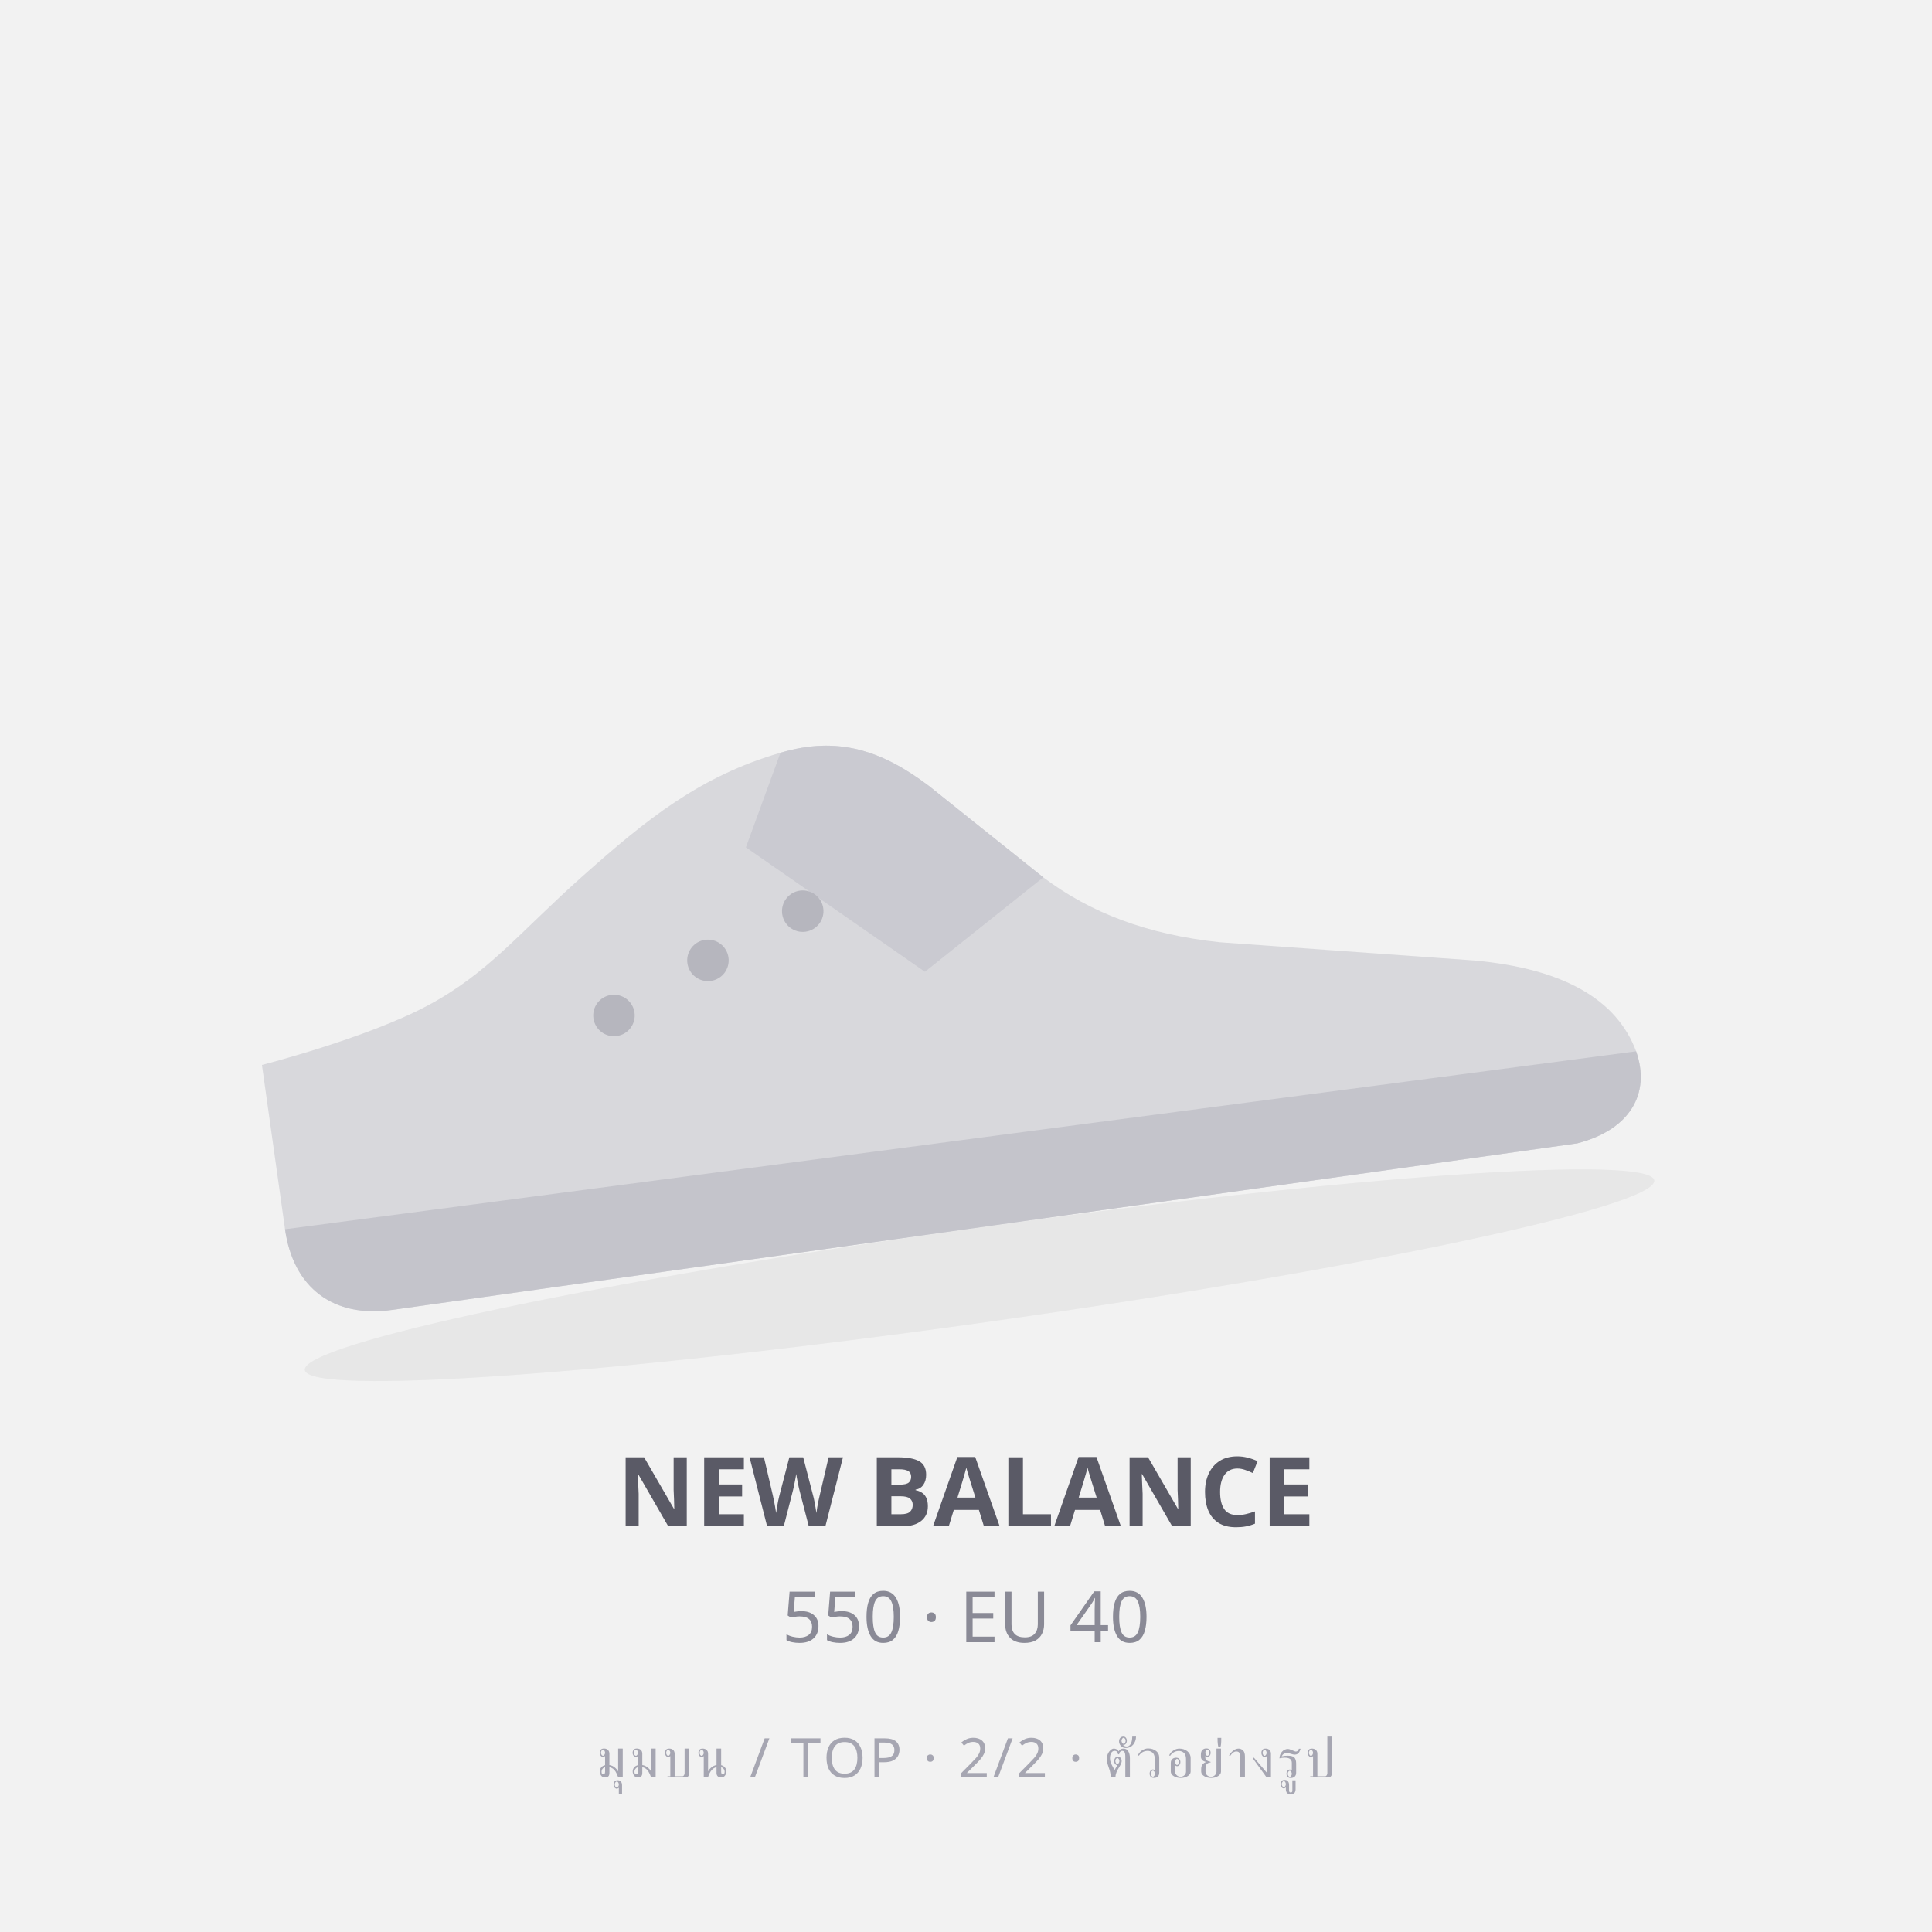
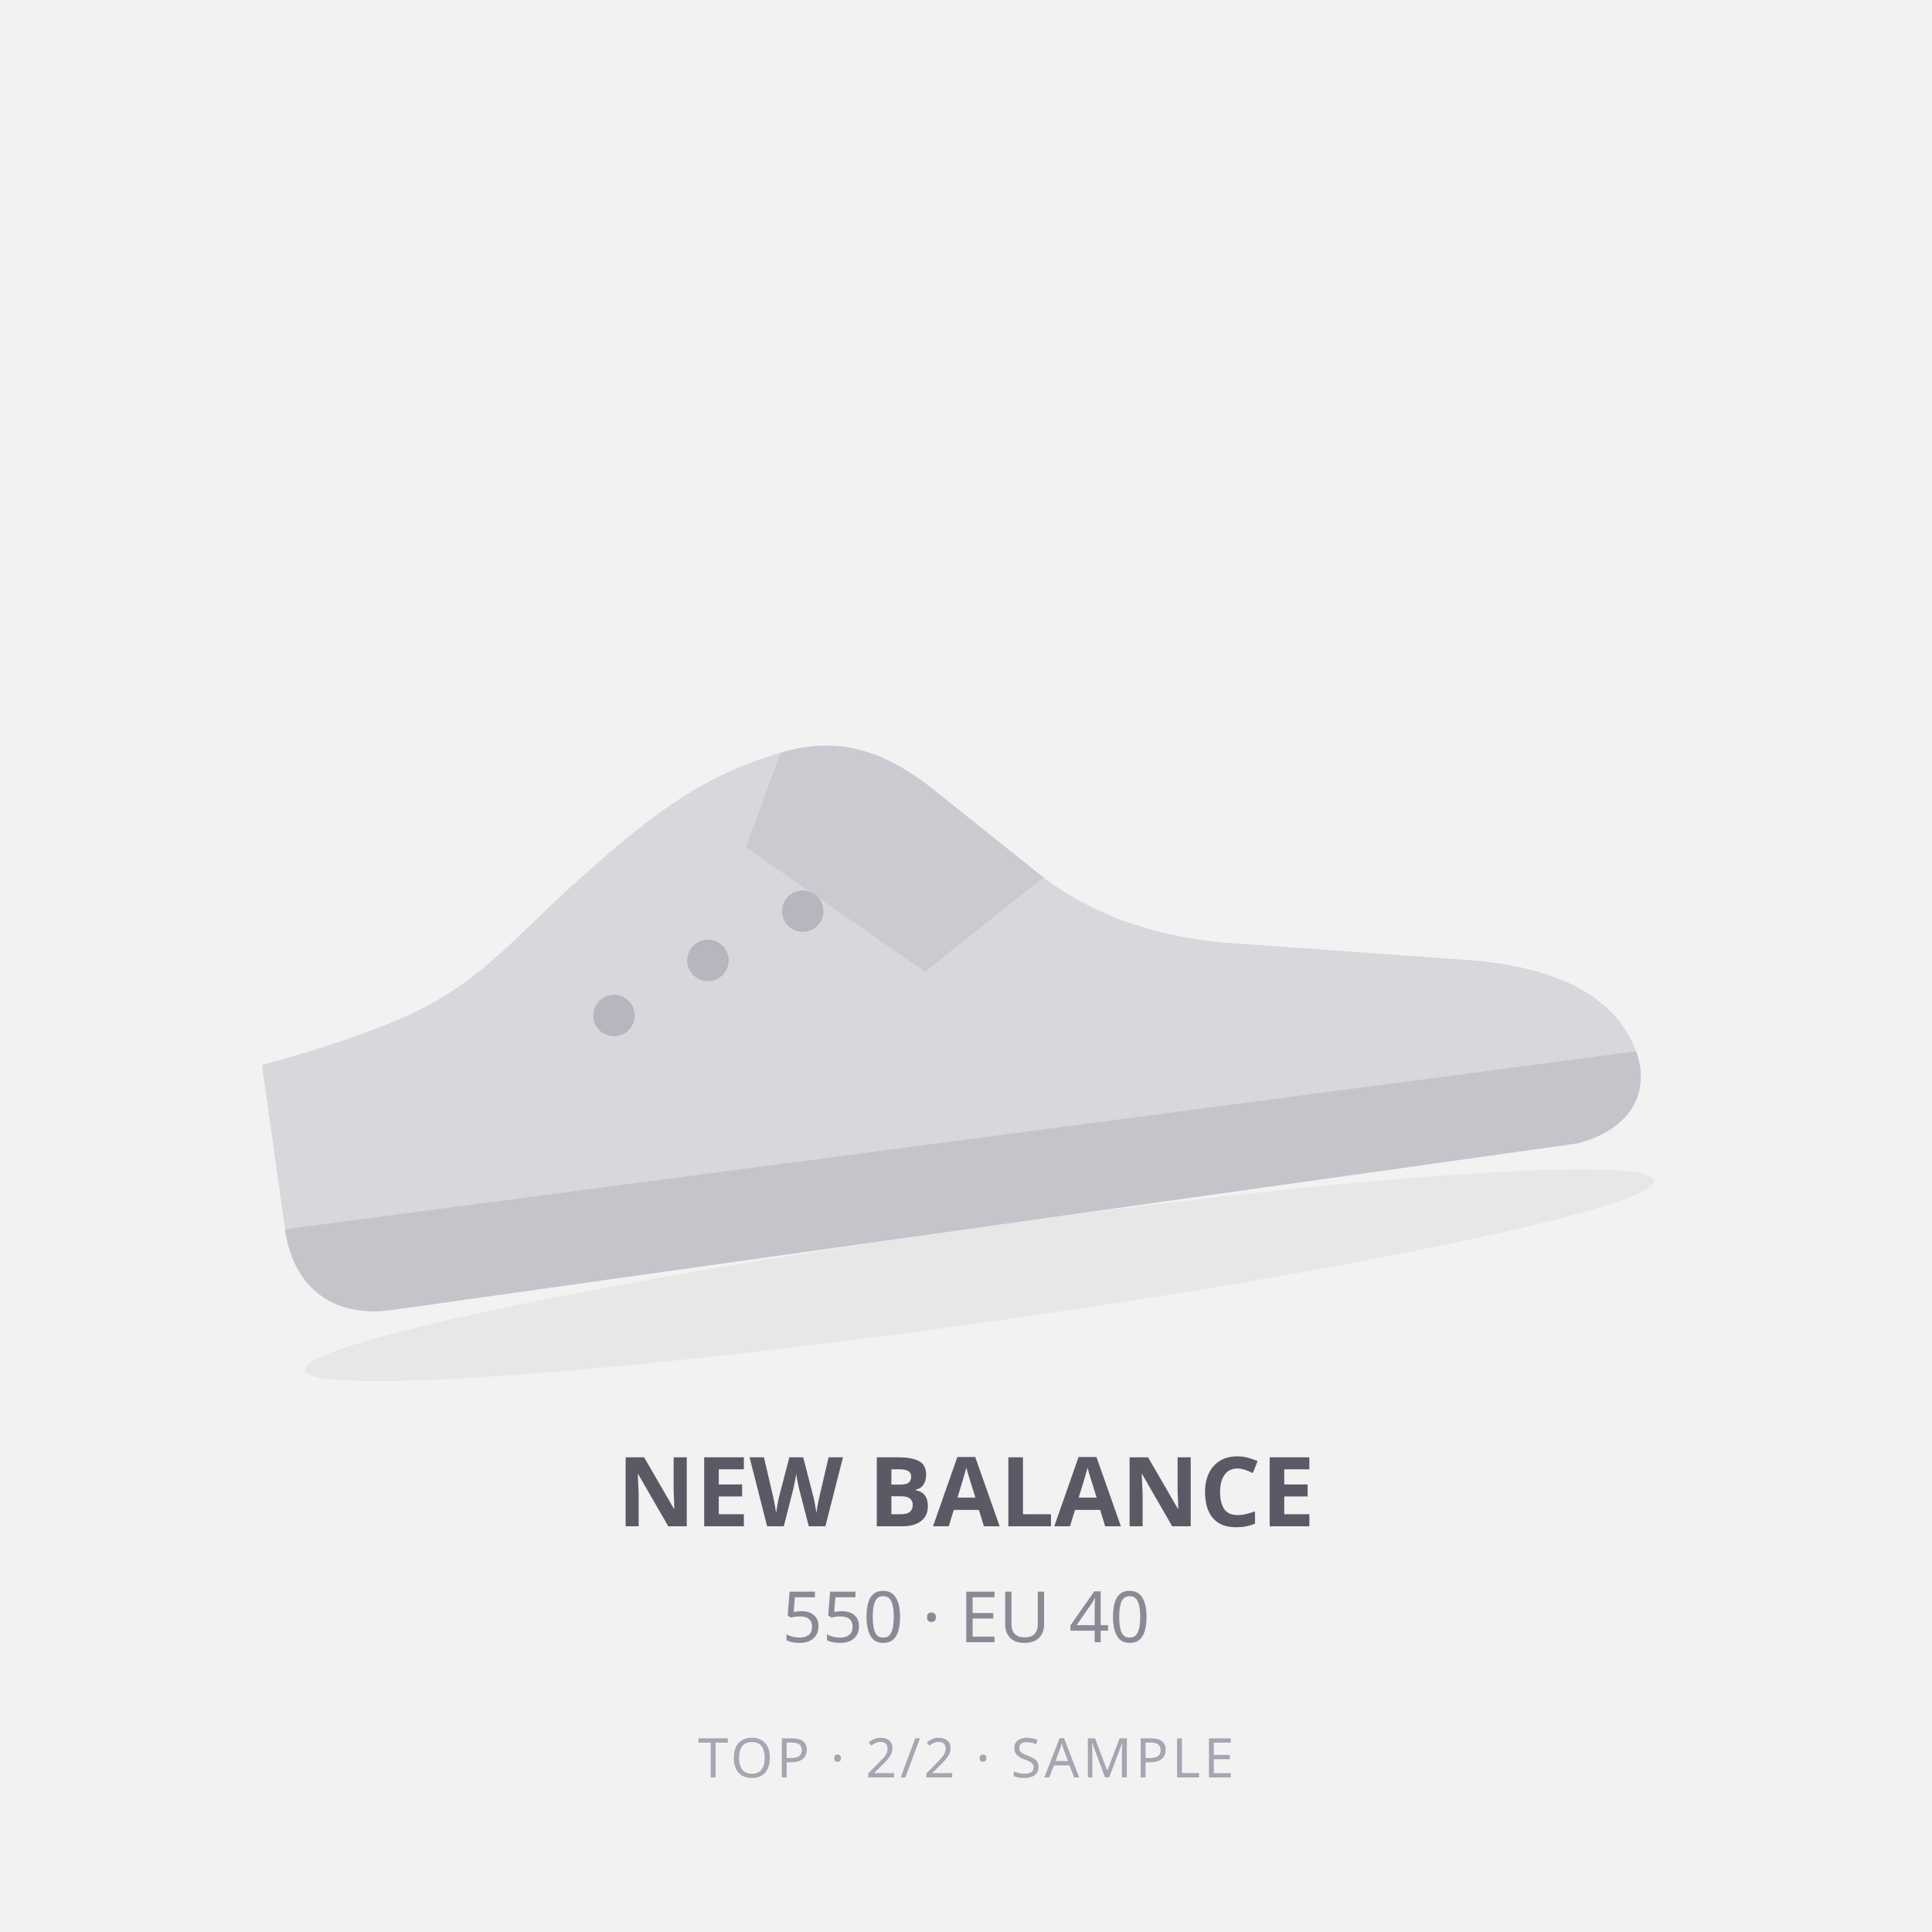
<svg xmlns="http://www.w3.org/2000/svg" viewBox="0 0 600 600" width="600" height="600" role="img" aria-labelledby="t">
  <rect width="600" height="600" fill="#F2F2F2" />
  <g transform="translate(300 300) rotate(-8) scale(0.92) translate(-300 -300)">
    <ellipse cx="290" cy="404" rx="230" ry="16" fill="#000" opacity="0.05" />
    <path d="M60 300 C60 300 96 296 118 288 C140 280 152 268 176 252 C200 236 220 224 248 220 C268 217 282 224 296 238 L330 274 C344 288 362 298 386 304 L470 322 C500 329 516 342 520 360 C523 375 514 386 496 388 L92 388 C72 388 60 376 60 356 Z" fill="#D8D8DC" />
    <path d="M60 356 L520 360 C523 375 514 386 496 388 L92 388 C72 388 60 376 60 356 Z" fill="#C4C4CB" />
    <path d="M248 220 C268 217 282 224 296 238 L330 274 L286 300 L232 250 Z" fill="#CACAD1" />
    <circle cx="180" cy="300" r="7" fill="#B6B6BE" />
    <circle cx="214" cy="286" r="7" fill="#B6B6BE" />
    <circle cx="248" cy="274" r="7" fill="#B6B6BE" />
  </g>
  <text x="300" y="474" font-family="Kanit, 'Segoe UI', Tahoma, sans-serif" font-size="30" font-weight="700" fill="#5A5A66" text-anchor="middle">NEW BALANCE</text>
  <text x="300" y="510" font-family="Anuphan, 'Segoe UI', Tahoma, sans-serif" font-size="22" fill="#8A8A96" text-anchor="middle">550 · EU 40</text>
-   <text x="300" y="552" font-family="Anuphan, 'Segoe UI', Tahoma, sans-serif" font-size="17" letter-spacing="1" fill="#A6A6B2" text-anchor="middle">มุมบน / TOP · 2/2 · ตัวอย่างรูป</text>
+   <text x="300" y="552" font-family="Anuphan, 'Segoe UI', Tahoma, sans-serif" font-size="17" letter-spacing="1" fill="#A6A6B2" text-anchor="middle">TOP · 2/2 · SAMPLE</text>
</svg>
